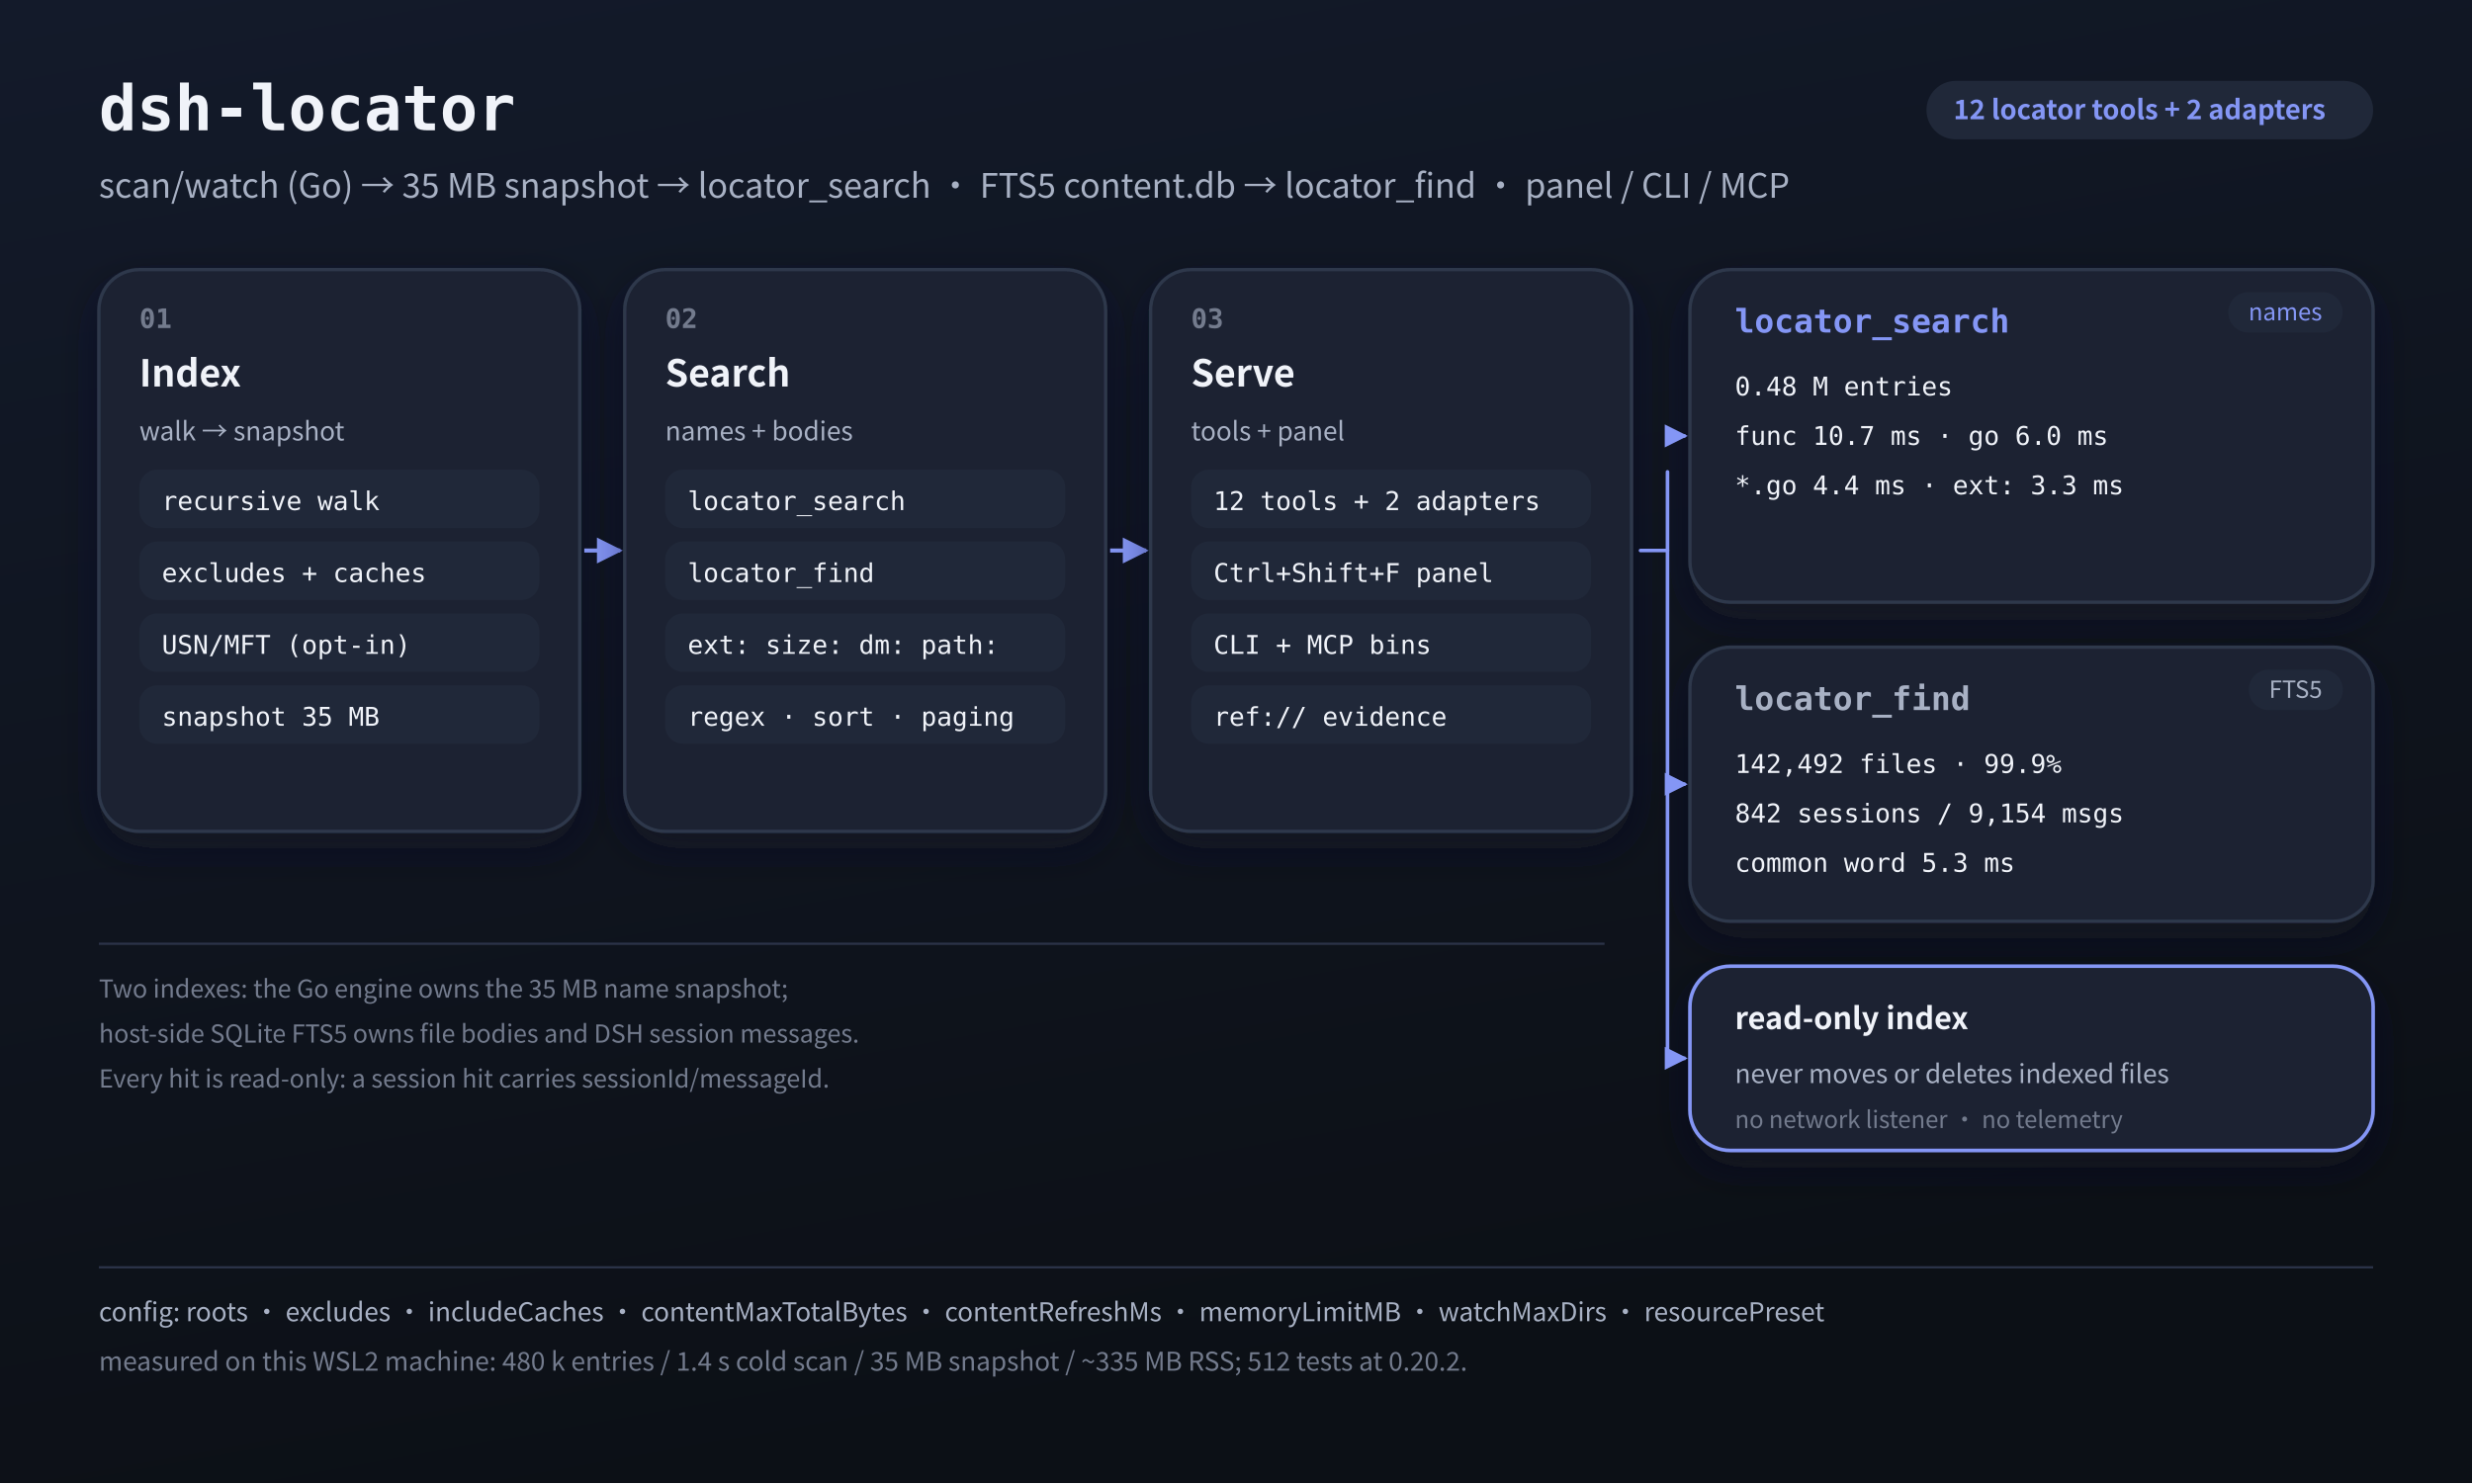
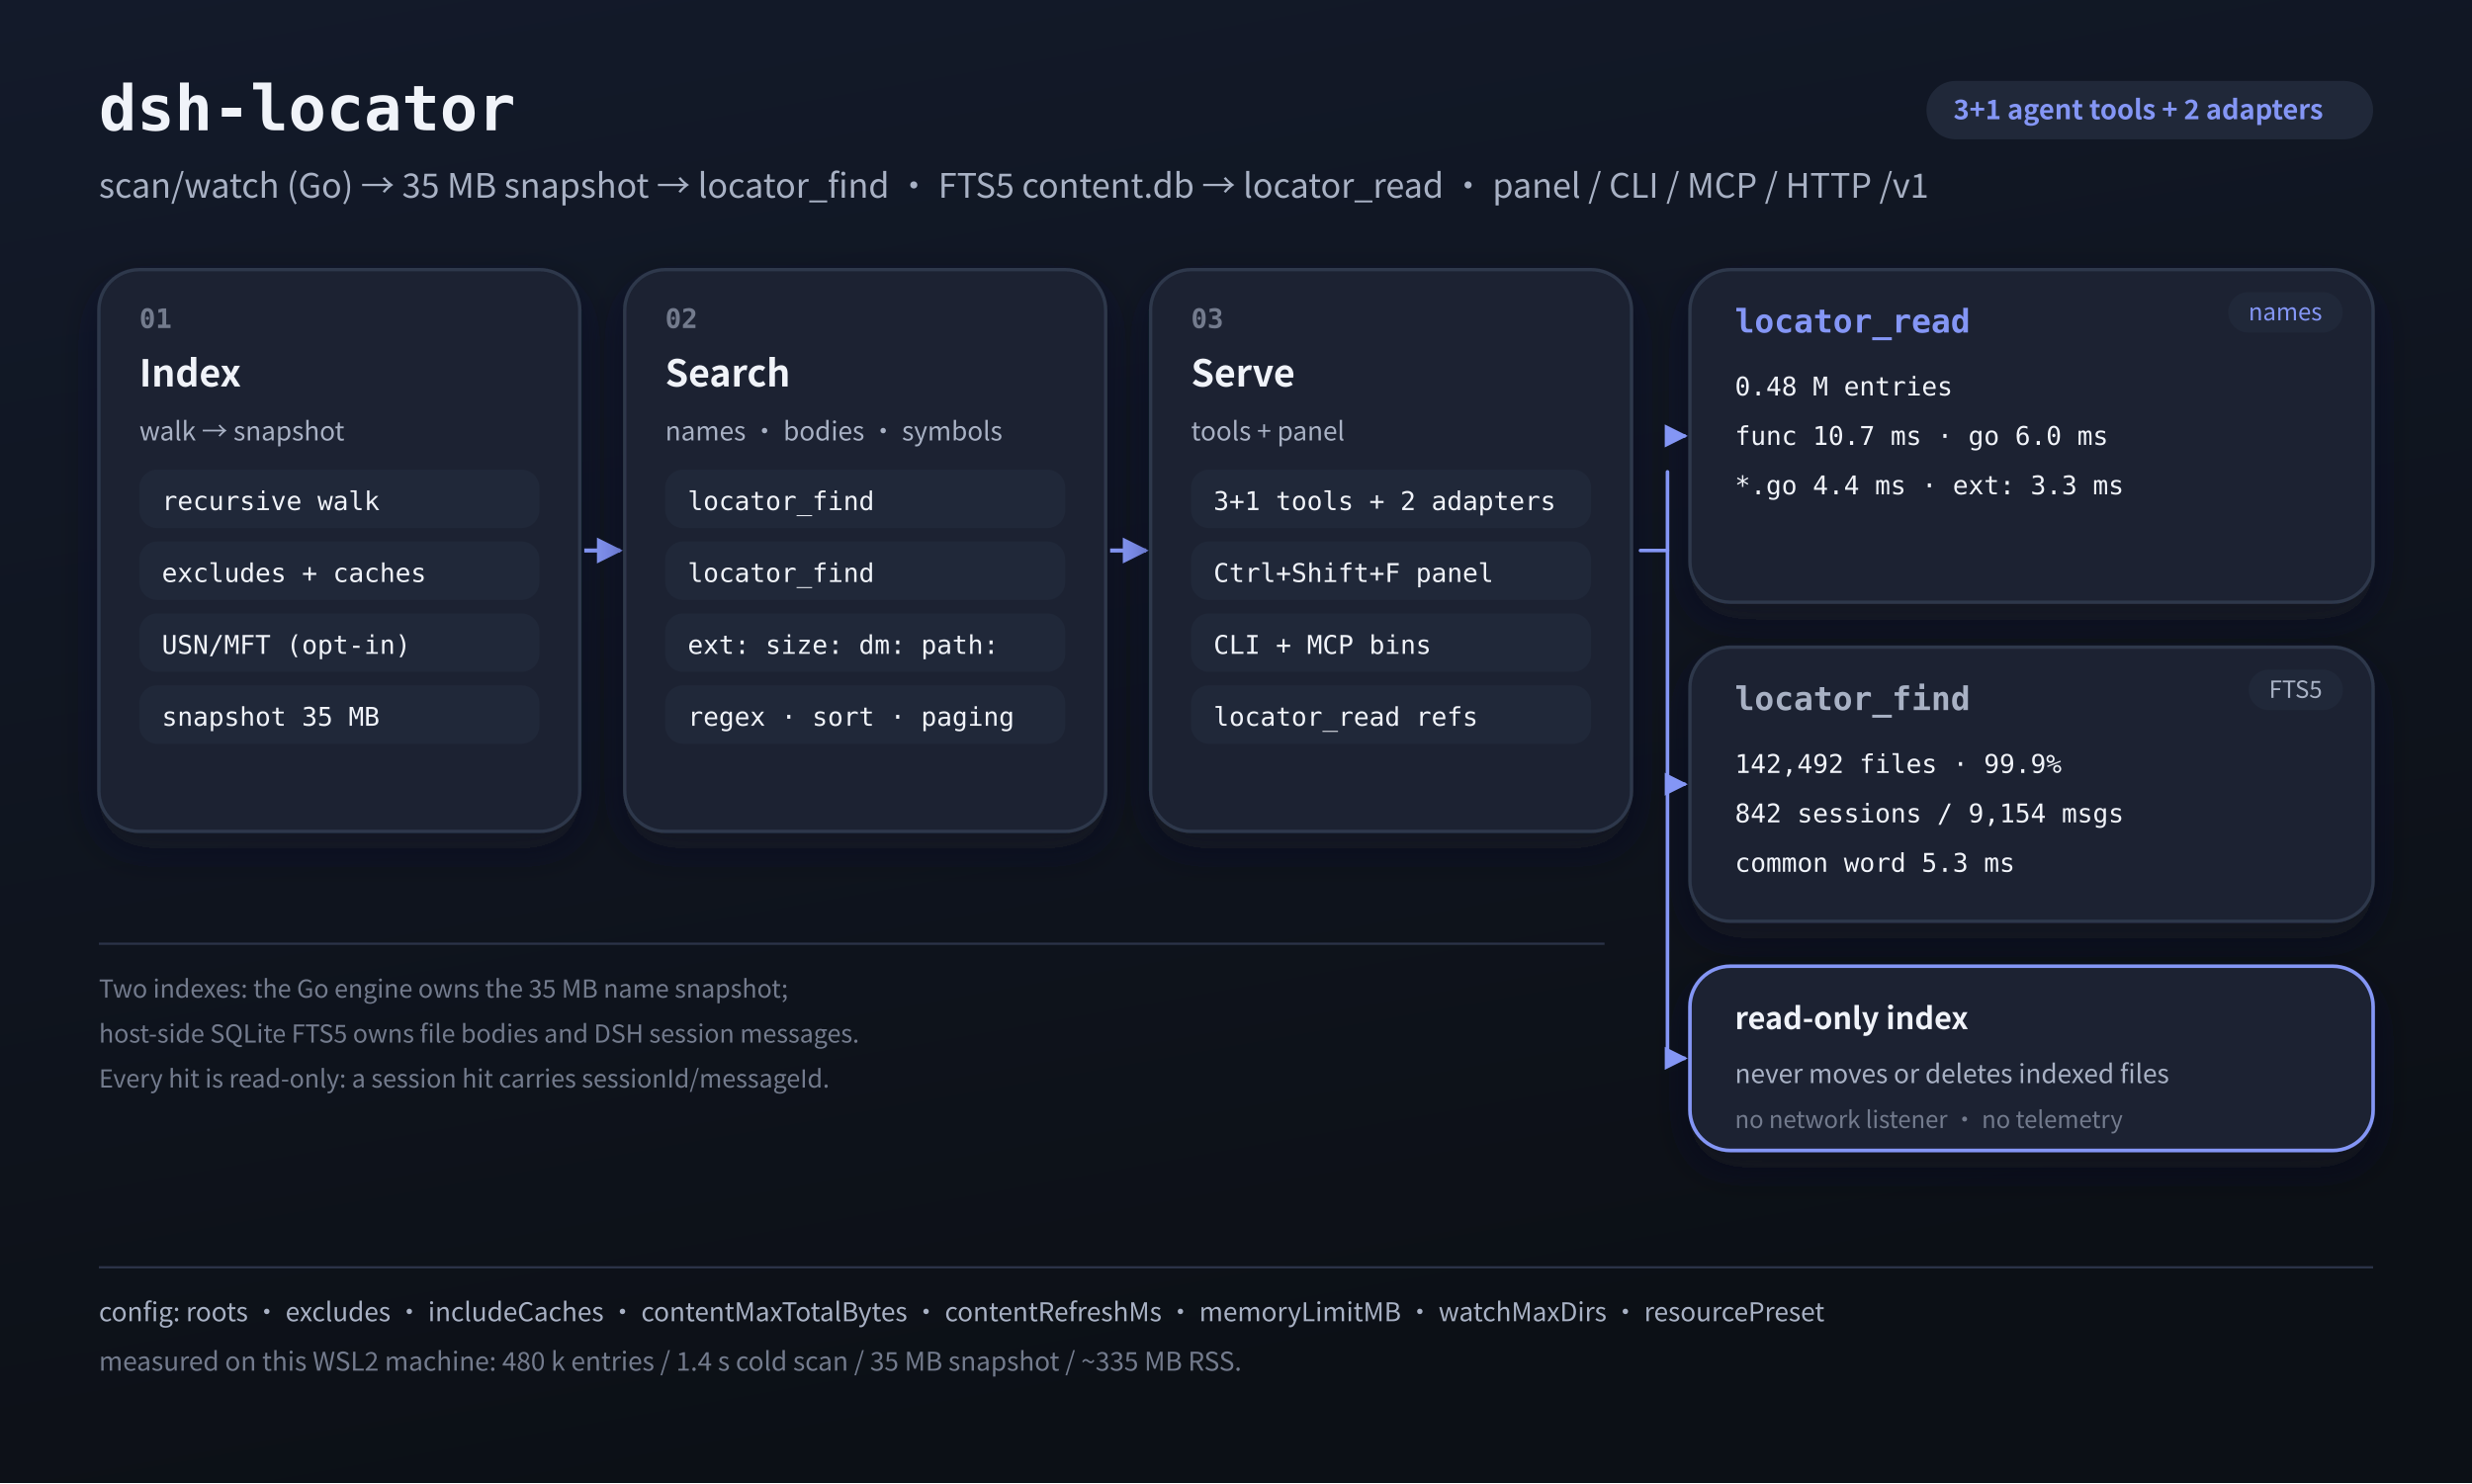
<svg xmlns="http://www.w3.org/2000/svg" width="1100" height="660" viewBox="0 0 1100 660" role="img" aria-label="dsh-locator structure diagram">
  <defs>
    <linearGradient id="bg" x1="0" y1="0" x2="0.3" y2="1">
      <stop offset="0" stop-color="#131a2a" />
      <stop offset="1" stop-color="#0c1016" />
    </linearGradient>
    <filter id="soft" x="-30%" y="-30%" width="160%" height="170%">
      <feDropShadow dx="0" dy="7" stdDeviation="9" flood-color="#16122c" flood-opacity="0.45" />
    </filter>
    <marker id="arr" viewBox="0 0 10 10" refX="9" refY="5" markerWidth="6.4" markerHeight="6.4" orient="auto-start-reverse">
      <path d="M0 0 L10 5 L0 10 z" fill="#8496f5" />
    </marker>
  </defs>
  <rect width="1100" height="660" fill="url(#bg)" />
  <text x="44" y="58" fill="#f0f3f9" font-family="'Consolas','SFMono-Regular','Menlo',ui-monospace,monospace" font-size="28" font-weight="700">dsh-locator</text>
-   <text x="44" y="88" fill="#a8b1c4" font-family="'Microsoft YaHei','PingFang SC','Noto Sans CJK SC','Source Han Sans SC',sans-serif" font-size="15">scan/watch (Go) → 35 MB snapshot → locator_search · FTS5 content.db → locator_find · panel / CLI / MCP</text>
+   <text x="44" y="88" fill="#a8b1c4" font-family="'Microsoft YaHei','PingFang SC','Noto Sans CJK SC','Source Han Sans SC',sans-serif" font-size="15">scan/watch (Go) → 35 MB snapshot → locator_find · FTS5 content.db → locator_read · panel / CLI / MCP / HTTP /v1</text>
  <rect x="857.25" y="36" width="198.75" height="26" rx="13.0" fill="#202839" />
-   <text x="869.25" y="53.08" fill="#8496f5" font-family="'Microsoft YaHei','PingFang SC','Noto Sans CJK SC','Source Han Sans SC',sans-serif" font-size="12" font-weight="700">12 locator tools + 2 adapters</text>
+   <text x="869.25" y="53.08" fill="#8496f5" font-family="'Microsoft YaHei','PingFang SC','Noto Sans CJK SC','Source Han Sans SC',sans-serif" font-size="12" font-weight="700">3+1 agent tools + 2 adapters</text>
  <rect x="44" y="120" width="214" height="250" rx="18" fill="#1b2231" stroke="#2e374b" stroke-width="1.5" filter="url(#soft)" />
  <text x="62" y="146" fill="#737b8d" font-family="'Consolas','SFMono-Regular','Menlo',ui-monospace,monospace" font-size="12" font-weight="700">01</text>
  <text x="62" y="172" fill="#f0f3f9" font-family="'Microsoft YaHei','PingFang SC','Noto Sans CJK SC','Source Han Sans SC',sans-serif" font-size="16.5" font-weight="700">Index</text>
  <text x="62" y="196" fill="#a8b1c4" font-family="'Microsoft YaHei','PingFang SC','Noto Sans CJK SC','Source Han Sans SC',sans-serif" font-size="11.5">walk → snapshot</text>
  <rect x="62" y="209" width="178" height="26" rx="8" fill="#202839" />
  <text x="72" y="227" fill="#f0f3f9" font-family="'Consolas','SFMono-Regular','Menlo',ui-monospace,monospace" font-size="11.5">recursive walk</text>
  <rect x="62" y="241" width="178" height="26" rx="8" fill="#202839" />
  <text x="72" y="259" fill="#f0f3f9" font-family="'Consolas','SFMono-Regular','Menlo',ui-monospace,monospace" font-size="11.5">excludes + caches</text>
  <rect x="62" y="273" width="178" height="26" rx="8" fill="#202839" />
  <text x="72" y="291" fill="#f0f3f9" font-family="'Consolas','SFMono-Regular','Menlo',ui-monospace,monospace" font-size="11.5">USN/MFT (opt-in)</text>
  <rect x="62" y="305" width="178" height="26" rx="8" fill="#202839" />
  <text x="72" y="323" fill="#f0f3f9" font-family="'Consolas','SFMono-Regular','Menlo',ui-monospace,monospace" font-size="11.5">snapshot 35 MB</text>
  <line x1="260" y1="245.0" x2="276" y2="245.0" stroke="#8496f5" stroke-width="1.8" marker-end="url(#arr)" />
  <rect x="278" y="120" width="214" height="250" rx="18" fill="#1b2231" stroke="#2e374b" stroke-width="1.5" filter="url(#soft)" />
  <text x="296" y="146" fill="#737b8d" font-family="'Consolas','SFMono-Regular','Menlo',ui-monospace,monospace" font-size="12" font-weight="700">02</text>
  <text x="296" y="172" fill="#f0f3f9" font-family="'Microsoft YaHei','PingFang SC','Noto Sans CJK SC','Source Han Sans SC',sans-serif" font-size="16.5" font-weight="700">Search</text>
-   <text x="296" y="196" fill="#a8b1c4" font-family="'Microsoft YaHei','PingFang SC','Noto Sans CJK SC','Source Han Sans SC',sans-serif" font-size="11.5">names + bodies</text>
+   <text x="296" y="196" fill="#a8b1c4" font-family="'Microsoft YaHei','PingFang SC','Noto Sans CJK SC','Source Han Sans SC',sans-serif" font-size="11.5">names · bodies · symbols</text>
  <rect x="296" y="209" width="178" height="26" rx="8" fill="#202839" />
-   <text x="306" y="227" fill="#f0f3f9" font-family="'Consolas','SFMono-Regular','Menlo',ui-monospace,monospace" font-size="11.5">locator_search</text>
+   <text x="306" y="227" fill="#f0f3f9" font-family="'Consolas','SFMono-Regular','Menlo',ui-monospace,monospace" font-size="11.5">locator_find</text>
  <rect x="296" y="241" width="178" height="26" rx="8" fill="#202839" />
  <text x="306" y="259" fill="#f0f3f9" font-family="'Consolas','SFMono-Regular','Menlo',ui-monospace,monospace" font-size="11.5">locator_find</text>
  <rect x="296" y="273" width="178" height="26" rx="8" fill="#202839" />
  <text x="306" y="291" fill="#f0f3f9" font-family="'Consolas','SFMono-Regular','Menlo',ui-monospace,monospace" font-size="11.5">ext: size: dm: path:</text>
  <rect x="296" y="305" width="178" height="26" rx="8" fill="#202839" />
  <text x="306" y="323" fill="#f0f3f9" font-family="'Consolas','SFMono-Regular','Menlo',ui-monospace,monospace" font-size="11.5">regex · sort · paging</text>
  <line x1="494" y1="245.0" x2="510" y2="245.0" stroke="#8496f5" stroke-width="1.8" marker-end="url(#arr)" />
  <rect x="512" y="120" width="214" height="250" rx="18" fill="#1b2231" stroke="#2e374b" stroke-width="1.5" filter="url(#soft)" />
  <text x="530" y="146" fill="#737b8d" font-family="'Consolas','SFMono-Regular','Menlo',ui-monospace,monospace" font-size="12" font-weight="700">03</text>
  <text x="530" y="172" fill="#f0f3f9" font-family="'Microsoft YaHei','PingFang SC','Noto Sans CJK SC','Source Han Sans SC',sans-serif" font-size="16.5" font-weight="700">Serve</text>
  <text x="530" y="196" fill="#a8b1c4" font-family="'Microsoft YaHei','PingFang SC','Noto Sans CJK SC','Source Han Sans SC',sans-serif" font-size="11.5">tools + panel</text>
  <rect x="530" y="209" width="178" height="26" rx="8" fill="#202839" />
-   <text x="540" y="227" fill="#f0f3f9" font-family="'Consolas','SFMono-Regular','Menlo',ui-monospace,monospace" font-size="11.5">12 tools + 2 adapters</text>
+   <text x="540" y="227" fill="#f0f3f9" font-family="'Consolas','SFMono-Regular','Menlo',ui-monospace,monospace" font-size="11.5">3+1 tools + 2 adapters</text>
  <rect x="530" y="241" width="178" height="26" rx="8" fill="#202839" />
  <text x="540" y="259" fill="#f0f3f9" font-family="'Consolas','SFMono-Regular','Menlo',ui-monospace,monospace" font-size="11.5">Ctrl+Shift+F panel</text>
  <rect x="530" y="273" width="178" height="26" rx="8" fill="#202839" />
  <text x="540" y="291" fill="#f0f3f9" font-family="'Consolas','SFMono-Regular','Menlo',ui-monospace,monospace" font-size="11.5">CLI + MCP bins</text>
  <rect x="530" y="305" width="178" height="26" rx="8" fill="#202839" />
-   <text x="540" y="323" fill="#f0f3f9" font-family="'Consolas','SFMono-Regular','Menlo',ui-monospace,monospace" font-size="11.5">ref:// evidence</text>
+   <text x="540" y="323" fill="#f0f3f9" font-family="'Consolas','SFMono-Regular','Menlo',ui-monospace,monospace" font-size="11.5">locator_read refs</text>
  <rect x="752" y="120" width="304" height="148" rx="18" fill="#1b2231" stroke="#2e374b" stroke-width="1.5" filter="url(#soft)" />
-   <text x="772" y="148" fill="#8496f5" font-family="'Consolas','SFMono-Regular','Menlo',ui-monospace,monospace" font-size="14.5" font-weight="700">locator_search</text>
+   <text x="772" y="148" fill="#8496f5" font-family="'Consolas','SFMono-Regular','Menlo',ui-monospace,monospace" font-size="14.5" font-weight="700">locator_read</text>
  <rect x="991.531" y="130" width="50.922" height="18" rx="9.0" fill="#202839" />
  <text x="1000.531" y="142.57" fill="#8496f5" font-family="'Microsoft YaHei','PingFang SC','Noto Sans CJK SC','Source Han Sans SC',sans-serif" font-size="10.5">names</text>
  <text x="772" y="176" fill="#f0f3f9" font-family="'Consolas','SFMono-Regular','Menlo',ui-monospace,monospace" font-size="11.5">0.48 M entries</text>
  <text x="772" y="198" fill="#f0f3f9" font-family="'Consolas','SFMono-Regular','Menlo',ui-monospace,monospace" font-size="11.5">func 10.7 ms · go 6.0 ms</text>
  <text x="772" y="220" fill="#f0f3f9" font-family="'Consolas','SFMono-Regular','Menlo',ui-monospace,monospace" font-size="11.5">*.go 4.4 ms · ext: 3.3 ms</text>
  <rect x="752" y="288" width="304" height="122" rx="18" fill="#1b2231" stroke="#2e374b" stroke-width="1.5" filter="url(#soft)" />
  <text x="772" y="316" fill="#a8b1c4" font-family="'Consolas','SFMono-Regular','Menlo',ui-monospace,monospace" font-size="14.5" font-weight="700">locator_find</text>
  <rect x="1000.656" y="298" width="41.891" height="18" rx="9.0" fill="#202839" />
  <text x="1009.656" y="310.57" fill="#a8b1c4" font-family="'Microsoft YaHei','PingFang SC','Noto Sans CJK SC','Source Han Sans SC',sans-serif" font-size="10.5">FTS5</text>
  <text x="772" y="344" fill="#f0f3f9" font-family="'Consolas','SFMono-Regular','Menlo',ui-monospace,monospace" font-size="11.5">142,492 files · 99.9%</text>
  <text x="772" y="366" fill="#f0f3f9" font-family="'Consolas','SFMono-Regular','Menlo',ui-monospace,monospace" font-size="11.5">842 sessions / 9,154 msgs</text>
  <text x="772" y="388" fill="#f0f3f9" font-family="'Consolas','SFMono-Regular','Menlo',ui-monospace,monospace" font-size="11.5">common word 5.3 ms</text>
  <rect x="752" y="430" width="304" height="82" rx="18" fill="#1b2231" stroke="#8496f5" stroke-width="1.6" filter="url(#soft)" />
  <text x="772" y="458" fill="#f0f3f9" font-family="'Microsoft YaHei','PingFang SC','Noto Sans CJK SC','Source Han Sans SC',sans-serif" font-size="13.5" font-weight="700">read-only index</text>
  <text x="772" y="482" fill="#a8b1c4" font-family="'Microsoft YaHei','PingFang SC','Noto Sans CJK SC','Source Han Sans SC',sans-serif" font-size="11.5">never moves or deletes indexed files</text>
  <text x="772" y="502" fill="#737b8d" font-family="'Microsoft YaHei','PingFang SC','Noto Sans CJK SC','Source Han Sans SC',sans-serif" font-size="10.5">no network listener · no telemetry</text>
  <path d="M730 245.0 H742" fill="none" stroke="#8496f5" stroke-width="1.6" stroke-linecap="round" />
  <path d="M742 210 V471" fill="none" stroke="#8496f5" stroke-width="1.6" stroke-linecap="round" />
  <line x1="742" y1="194" x2="750" y2="194" stroke="#8496f5" stroke-width="1.6" marker-end="url(#arr)" />
  <line x1="742" y1="349" x2="750" y2="349" stroke="#8496f5" stroke-width="1.6" marker-end="url(#arr)" />
  <line x1="742" y1="471" x2="750" y2="471" stroke="#8496f5" stroke-width="1.6" marker-end="url(#arr)" />
  <line x1="44" y1="420" x2="714" y2="420" stroke="#2b3348" stroke-width="1" />
  <text x="44" y="444" fill="#737b8d" font-family="'Microsoft YaHei','PingFang SC','Noto Sans CJK SC','Source Han Sans SC',sans-serif" font-size="11">Two indexes: the Go engine owns the 35 MB name snapshot;</text>
  <text x="44" y="464" fill="#737b8d" font-family="'Microsoft YaHei','PingFang SC','Noto Sans CJK SC','Source Han Sans SC',sans-serif" font-size="11">host-side SQLite FTS5 owns file bodies and DSH session messages.</text>
  <text x="44" y="484" fill="#737b8d" font-family="'Microsoft YaHei','PingFang SC','Noto Sans CJK SC','Source Han Sans SC',sans-serif" font-size="11">Every hit is read-only: a session hit carries sessionId/messageId.</text>
  <line x1="44" y1="564" x2="1056" y2="564" stroke="#2b3348" stroke-width="1" />
  <text x="44" y="588" fill="#a8b1c4" font-family="'Microsoft YaHei','PingFang SC','Noto Sans CJK SC','Source Han Sans SC',sans-serif" font-size="11.5">config: roots · excludes · includeCaches · contentMaxTotalBytes · contentRefreshMs · memoryLimitMB · watchMaxDirs · resourcePreset</text>
-   <text x="44" y="610" fill="#737b8d" font-family="'Microsoft YaHei','PingFang SC','Noto Sans CJK SC','Source Han Sans SC',sans-serif" font-size="11.5">measured on this WSL2 machine: 480 k entries / 1.4 s cold scan / 35 MB snapshot / ~335 MB RSS; 512 tests at 0.20.2.</text>
+   <text x="44" y="610" fill="#737b8d" font-family="'Microsoft YaHei','PingFang SC','Noto Sans CJK SC','Source Han Sans SC',sans-serif" font-size="11.5">measured on this WSL2 machine: 480 k entries / 1.4 s cold scan / 35 MB snapshot / ~335 MB RSS.</text>
</svg>
